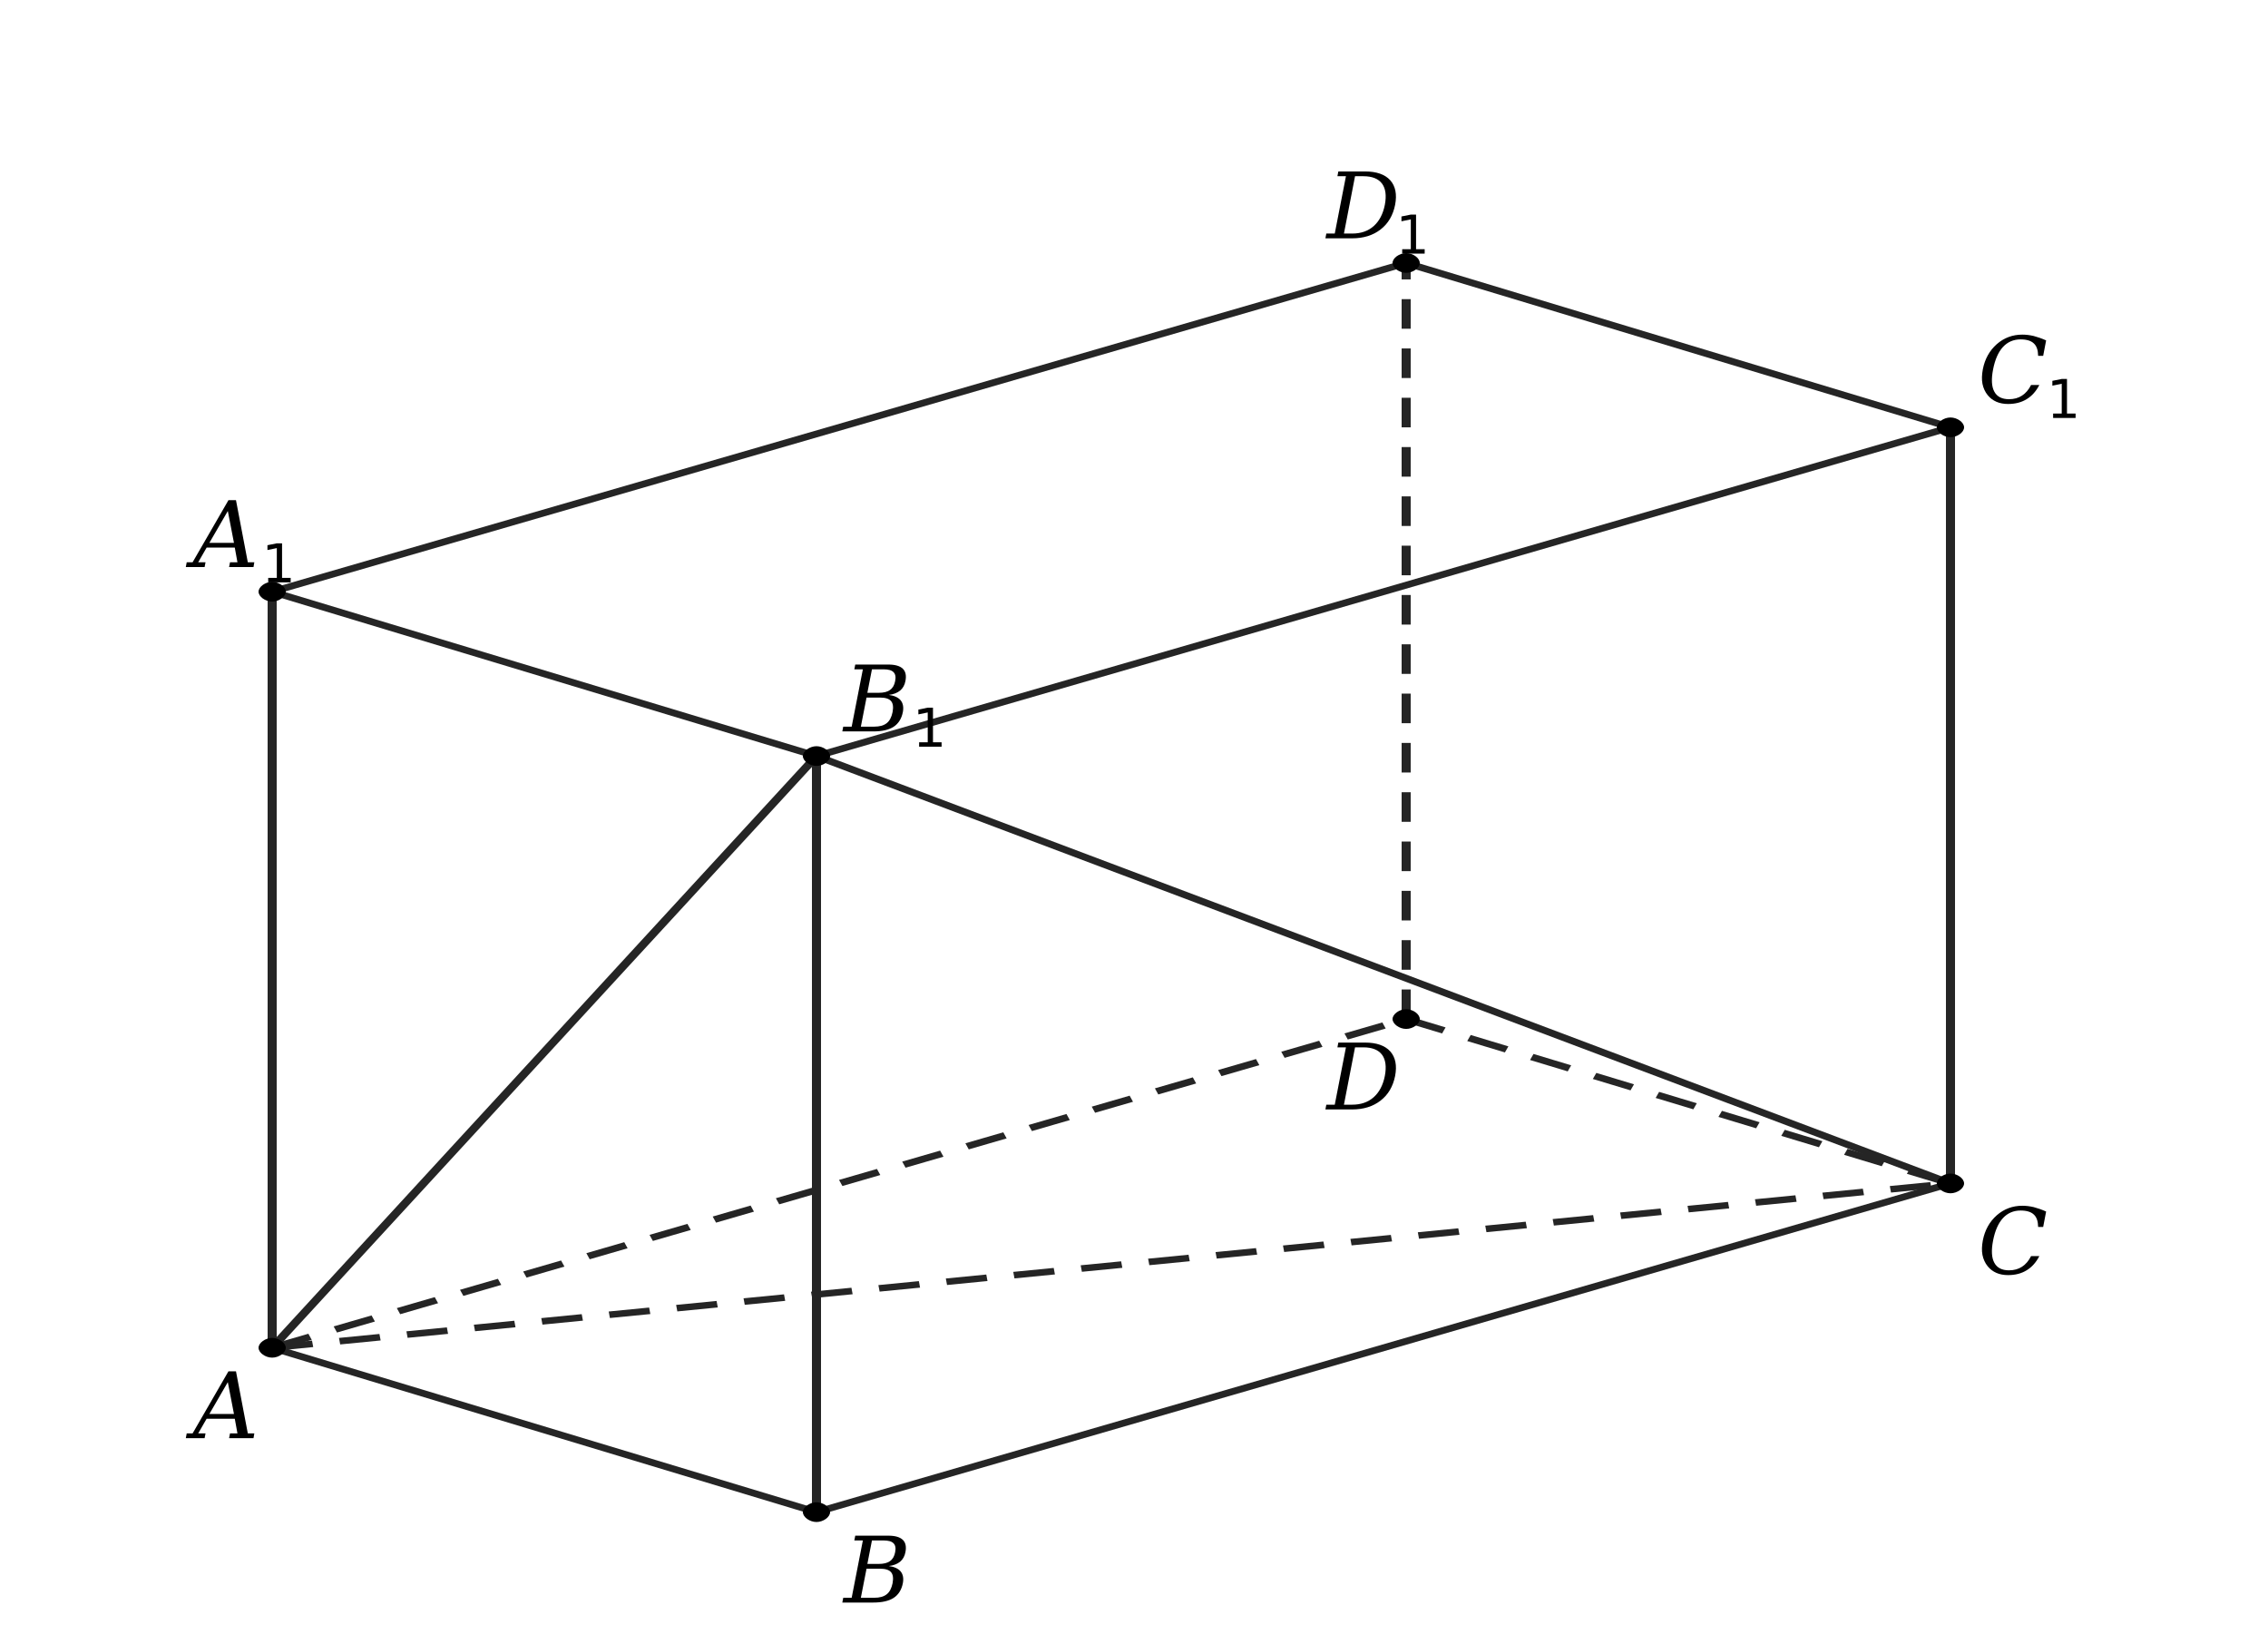
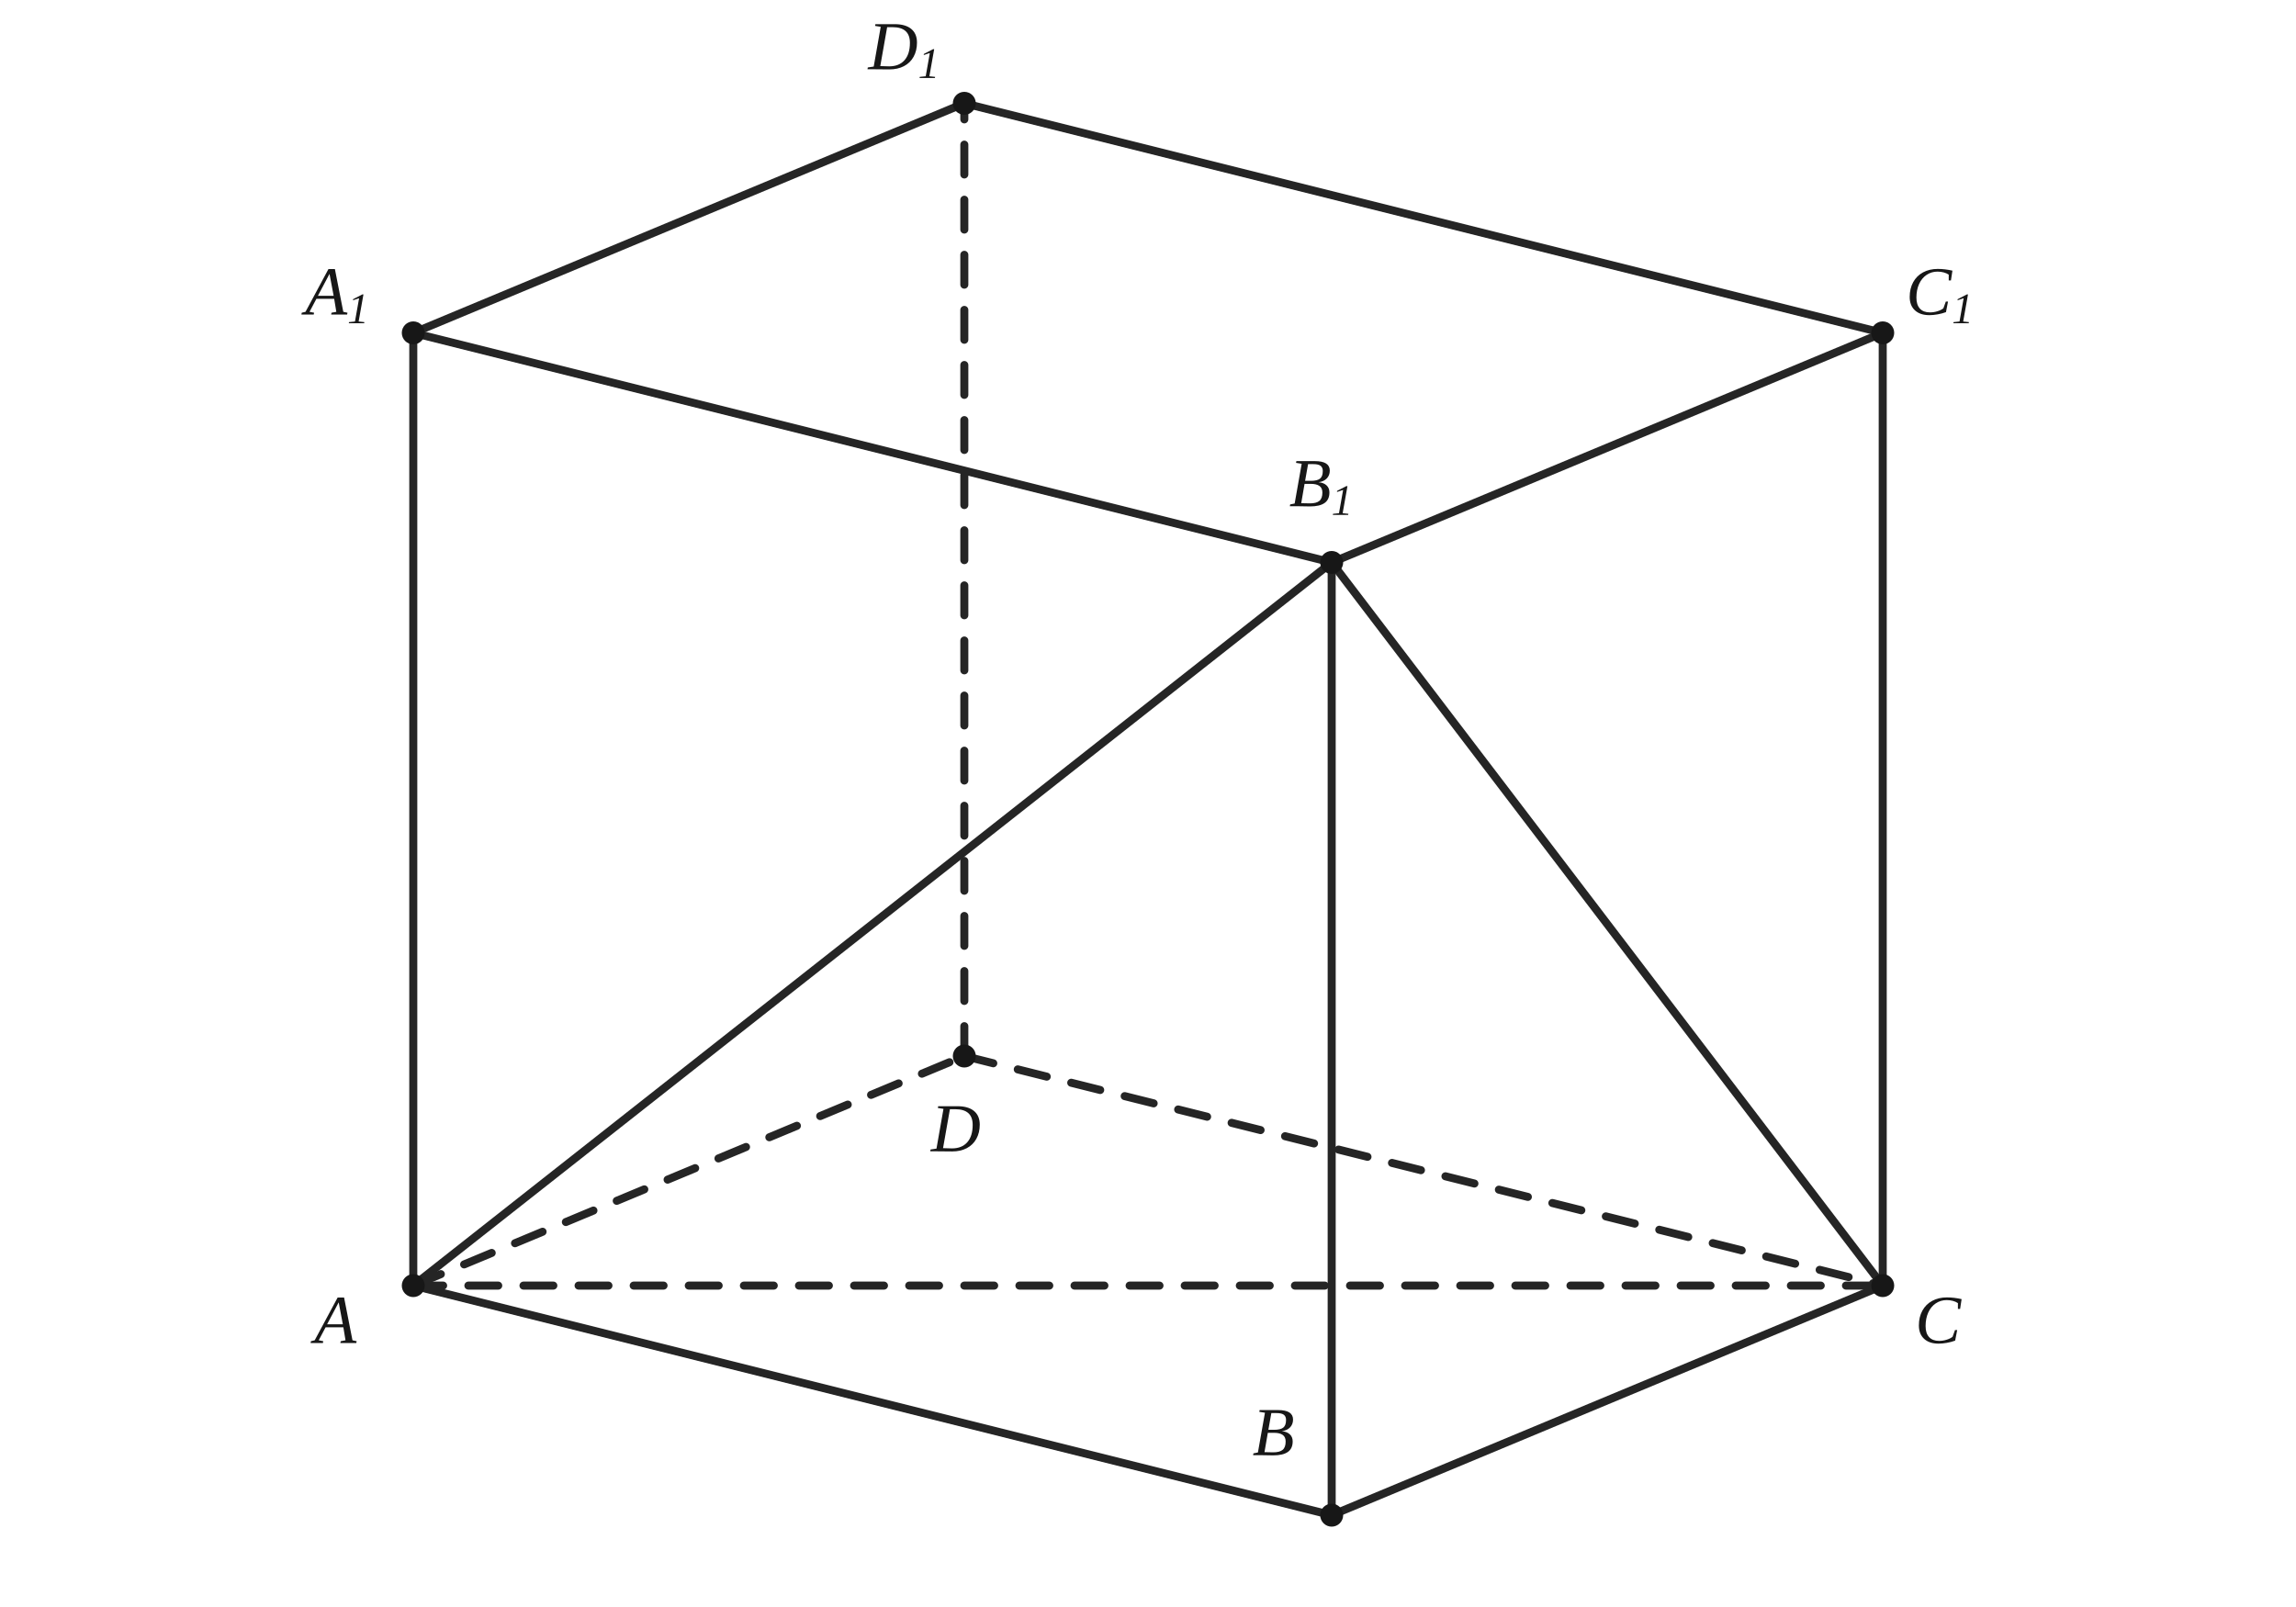
- <svg xmlns="http://www.w3.org/2000/svg" xmlns:xlink="http://www.w3.org/1999/xlink" version="1.1" width="296.7" height="215" viewBox="0 0 296.7 215">
-   <defs>
-     <path id="font_1_34" d="M.181 .264H.449L.382 .611 .181 .264M-.076 0-.066 .052H-.002L.389 .729H.471L.6 .052H.671L.662 0H.396L.406 .052H.487L.458 .212H.151L.059 .052H.139L.129 0H-.076Z" />
-     <path id="font_1_35" d="M.187 .052H.333C.391 .052 .436 .064 .469 .09 .501 .115 .522 .156 .533 .211 .543 .266 .538 .306 .516 .331 .494 .357 .453 .369 .395 .369H.249L.187 .052M.258 .421H.382C.436 .421 .477 .431 .505 .452 .534 .472 .553 .505 .561 .549 .57 .593 .564 .626 .543 .646 .523 .667 .486 .677 .432 .677H.308L.258 .421M-.015 0-.005 .052H.087L.209 .677H.116L.126 .729H.486C.56 .729 .612 .714 .644 .684 .675 .654 .685 .609 .673 .549 .665 .506 .646 .471 .615 .445 .584 .42 .543 .404 .492 .398 .552 .39 .595 .37 .621 .339 .647 .307 .655 .264 .645 .211 .631 .139 .597 .085 .545 .051 .493 .017 .418 0 .322 0H-.015Z" />
-     <path id="font_1_36" d="M.672 .193C.637 .125 .591 .073 .533 .038 .476 .003 .409-.014 .331-.014 .284-.014 .241-.006 .204 .01 .166 .027 .135 .05 .109 .082 .08 .118 .061 .16 .052 .206 .043 .253 .045 .305 .056 .364 .078 .477 .129 .568 .208 .638 .287 .707 .38 .742 .487 .742 .527 .742 .568 .737 .611 .727 .653 .716 .699 .7 .746 .679L.714 .511H.659C.658 .572 .643 .618 .612 .646 .582 .675 .534 .69 .468 .69 .39 .69 .326 .662 .275 .607 .225 .552 .189 .471 .168 .364 .147 .257 .151 .176 .181 .121 .21 .066 .264 .038 .341 .038 .396 .038 .443 .051 .483 .077 .523 .103 .556 .141 .582 .193H.672Z" />
-     <path id="font_1_37" d="M.187 .052H.277C.372 .052 .45 .079 .511 .133 .572 .187 .613 .264 .633 .365 .652 .466 .642 .543 .602 .597 .562 .65 .494 .677 .399 .677H.308L.187 .052M-.015 0-.005 .052H.087L.209 .677H.116L.126 .729H.417C.542 .729 .634 .697 .692 .633 .749 .569 .767 .479 .745 .365 .722 .251 .67 .161 .587 .097 .504 .032 .4 0 .275 0H-.015Z" />
-     <path id="font_2_18" d="M.124 .083H.285V.64L.11 .604V.694L.284 .729H.383V.083H.544V0H.124V.083Z" />
-   </defs>
-   <path transform="matrix(296.7,0,0,-215,0,215)" stroke-width=".004" stroke-linecap="butt" stroke-miterlimit="10" stroke-linejoin="miter" fill="none" stroke="#252525" d="M.12 .18 .36 .08" />
-   <path transform="matrix(296.7,0,0,-215,0,215)" stroke-width=".004" stroke-linecap="butt" stroke-miterlimit="10" stroke-linejoin="miter" fill="none" stroke="#252525" d="M.36 .08 .86 .28" />
-   <path transform="matrix(296.7,0,0,-215,0,215)" stroke-width=".004" stroke-linecap="butt" stroke-miterlimit="10" stroke-linejoin="miter" fill="none" stroke="#252525" d="M.12 .18V.64" />
-   <path transform="matrix(296.7,0,0,-215,0,215)" stroke-width=".004" stroke-linecap="butt" stroke-miterlimit="10" stroke-linejoin="miter" fill="none" stroke="#252525" d="M.36 .08V.54" />
-   <path transform="matrix(296.7,0,0,-215,0,215)" stroke-width=".004" stroke-linecap="butt" stroke-miterlimit="10" stroke-linejoin="miter" fill="none" stroke="#252525" d="M.86 .28V.74" />
-   <path transform="matrix(296.7,0,0,-215,0,215)" stroke-width=".004" stroke-linecap="butt" stroke-miterlimit="10" stroke-linejoin="miter" fill="none" stroke="#252525" d="M.12 .64 .36 .54" />
-   <path transform="matrix(296.7,0,0,-215,0,215)" stroke-width=".004" stroke-linecap="butt" stroke-miterlimit="10" stroke-linejoin="miter" fill="none" stroke="#252525" d="M.36 .54 .86 .74" />
-   <path transform="matrix(296.7,0,0,-215,0,215)" stroke-width=".004" stroke-linecap="butt" stroke-miterlimit="10" stroke-linejoin="miter" fill="none" stroke="#252525" d="M.86 .74 .62 .84" />
-   <path transform="matrix(296.7,0,0,-215,0,215)" stroke-width=".004" stroke-linecap="butt" stroke-miterlimit="10" stroke-linejoin="miter" fill="none" stroke="#252525" d="M.62 .84 .12 .64" />
-   <path transform="matrix(296.7,0,0,-215,0,215)" stroke-width=".004" stroke-linecap="butt" stroke-dasharray=".018,.012" stroke-miterlimit="10" stroke-linejoin="miter" fill="none" stroke="#252525" d="M.12 .18 .62 .38" />
-   <path transform="matrix(296.7,0,0,-215,0,215)" stroke-width=".004" stroke-linecap="butt" stroke-dasharray=".018,.012" stroke-miterlimit="10" stroke-linejoin="miter" fill="none" stroke="#252525" d="M.62 .38 .86 .28" />
-   <path transform="matrix(296.7,0,0,-215,0,215)" stroke-width=".004" stroke-linecap="butt" stroke-dasharray=".018,.012" stroke-miterlimit="10" stroke-linejoin="miter" fill="none" stroke="#252525" d="M.62 .38V.84" />
-   <path transform="matrix(296.7,0,0,-215,0,215)" stroke-width=".004" stroke-linecap="butt" stroke-miterlimit="10" stroke-linejoin="miter" fill="none" stroke="#252525" d="M.36 .54 .12 .18" />
-   <path transform="matrix(296.7,0,0,-215,0,215)" stroke-width=".004" stroke-linecap="butt" stroke-miterlimit="10" stroke-linejoin="miter" fill="none" stroke="#252525" d="M.36 .54 .86 .28" />
-   <path transform="matrix(296.7,0,0,-215,0,215)" stroke-width=".004" stroke-linecap="butt" stroke-dasharray=".018,.012" stroke-miterlimit="10" stroke-linejoin="miter" fill="none" stroke="#252525" d="M.12 .18 .86 .28" />
-   <path transform="matrix(296.7,0,0,-215,0,215)" d="M.126 .18C.126 .183 .123 .186 .12 .186 .117 .186 .114 .183 .114 .18 .114 .177 .117 .174 .12 .174 .123 .174 .126 .177 .126 .18" fill-rule="evenodd" />
-   <use data-text="A" xlink:href="#font_1_34" transform="matrix(11.99855,0,0,-11.99958,25.2195,188.125)" />
-   <path transform="matrix(296.7,0,0,-215,0,215)" d="M.366 .08C.366 .083 .363 .086 .36 .086 .357 .086 .354 .083 .354 .08 .354 .077 .357 .074 .36 .074 .363 .074 .366 .077 .366 .08" fill-rule="evenodd" />
-   <use data-text="B" xlink:href="#font_1_35" transform="matrix(11.99855,0,0,-11.99958,110.3724,209.625)" />
-   <path transform="matrix(296.7,0,0,-215,0,215)" d="M.866 .28C.866 .283 .863 .286 .86 .286 .857 .286 .854 .283 .854 .28 .854 .277 .857 .274 .86 .274 .863 .274 .866 .277 .866 .28" fill-rule="evenodd" />
-   <use data-text="C" xlink:href="#font_1_36" transform="matrix(11.99855,0,0,-11.99958,258.7224,166.625)" />
-   <path transform="matrix(296.7,0,0,-215,0,215)" d="M.626 .38C.626 .383 .623 .386 .62 .386 .617 .386 .614 .383 .614 .38 .614 .377 .617 .374 .62 .374 .623 .374 .626 .377 .626 .38" fill-rule="evenodd" />
-   <use data-text="D" xlink:href="#font_1_37" transform="matrix(11.99855,0,0,-11.99958,173.5695,145.125)" />
-   <path transform="matrix(296.7,0,0,-215,0,215)" d="M.126 .64C.126 .643 .123 .646 .12 .646 .117 .646 .114 .643 .114 .64 .114 .637 .117 .634 .12 .634 .123 .634 .126 .637 .126 .64" fill-rule="evenodd" />
-   <use data-text="A" xlink:href="#font_1_34" transform="matrix(11.99855,0,0,-11.99958,25.2195,74.175)" />
-   <use data-text="1" xlink:href="#font_2_18" transform="matrix(6.999154,0,0,-6.999755,34.21842,76.17494)" />
-   <path transform="matrix(296.7,0,0,-215,0,215)" d="M.366 .54C.366 .543 .363 .546 .36 .546 .357 .546 .354 .543 .354 .54 .354 .537 .357 .534 .36 .534 .363 .534 .366 .537 .366 .54" fill-rule="evenodd" />
-   <use data-text="B" xlink:href="#font_1_35" transform="matrix(11.99855,0,0,-11.99958,110.3724,95.675)" />
-   <use data-text="1" xlink:href="#font_2_18" transform="matrix(6.999154,0,0,-6.999755,119.3713,97.67493)" />
-   <path transform="matrix(296.7,0,0,-215,0,215)" d="M.866 .74C.866 .743 .863 .746 .86 .746 .857 .746 .854 .743 .854 .74 .854 .737 .857 .734 .86 .734 .863 .734 .866 .737 .866 .74" fill-rule="evenodd" />
-   <use data-text="C" xlink:href="#font_1_36" transform="matrix(11.99855,0,0,-11.99958,258.7224,52.675)" />
-   <use data-text="1" xlink:href="#font_2_18" transform="matrix(6.999154,0,0,-6.999755,267.7213,54.67494)" />
-   <path transform="matrix(296.7,0,0,-215,0,215)" d="M.626 .84C.626 .843 .623 .846 .62 .846 .617 .846 .614 .843 .614 .84 .614 .837 .617 .834 .62 .834 .623 .834 .626 .837 .626 .84" fill-rule="evenodd" />
-   <use data-text="D" xlink:href="#font_1_37" transform="matrix(11.99855,0,0,-11.99958,173.5695,31.175)" />
-   <use data-text="1" xlink:href="#font_2_18" transform="matrix(6.999154,0,0,-6.999755,182.5684,33.17494)" />
+ <svg xmlns="http://www.w3.org/2000/svg" viewBox="0 0 1000 700" role="img">
+   <g fill="none" stroke="#252525" stroke-width="3.5" stroke-linecap="round" stroke-linejoin="round">
+     <line x1="180" y1="560" x2="580" y2="660" />
+     <line x1="580" y1="660" x2="820" y2="560" />
+     <line x1="180" y1="560" x2="180" y2="145" />
+     <line x1="580" y1="660" x2="580" y2="245" />
+     <line x1="820" y1="560" x2="820" y2="145" />
+     <line x1="180" y1="145" x2="580" y2="245" />
+     <line x1="580" y1="245" x2="820" y2="145" />
+     <line x1="820" y1="145" x2="420" y2="45" />
+     <line x1="420" y1="45" x2="180" y2="145" />
+     <line x1="180" y1="560" x2="420" y2="460" stroke-dasharray="13 11" />
+     <line x1="420" y1="460" x2="820" y2="560" stroke-dasharray="13 11" />
+     <line x1="420" y1="460" x2="420" y2="45" stroke-dasharray="13 11" />
+     <line x1="580" y1="245" x2="180" y2="560" />
+     <line x1="580" y1="245" x2="820" y2="560" />
+     <line x1="180" y1="560" x2="820" y2="560" stroke-dasharray="13 11" />
+   </g>
+   <g fill="#171717">
+     <circle cx="180" cy="560" r="5" />
+     <circle cx="580" cy="660" r="5" />
+     <circle cx="820" cy="560" r="5" />
+     <circle cx="420" cy="460" r="5" />
+     <circle cx="180" cy="145" r="5" />
+     <circle cx="580" cy="245" r="5" />
+     <circle cx="820" cy="145" r="5" />
+     <circle cx="420" cy="45" r="5" />
+     <text x="136.921" y="585" font-family="Georgia, 'Times New Roman', serif" font-size="30" font-style="italic">A</text>
+     <text x="545.5" y="633.859" font-family="Georgia, 'Times New Roman', serif" font-size="30" font-style="italic">B</text>
+     <text x="834.079" y="585" font-family="Georgia, 'Times New Roman', serif" font-size="30" font-style="italic">C</text>
+     <text x="405.5" y="501.5" font-family="Georgia, 'Times New Roman', serif" font-size="30" font-style="italic">D</text>
+     <text x="132.921" y="137" font-family="Georgia, 'Times New Roman', serif" font-size="30" font-style="italic">A<tspan font-size="19" baseline-shift="sub">1</tspan>
+     </text>
+     <text x="561.5" y="220.5" font-family="Georgia, 'Times New Roman', serif" font-size="30" font-style="italic">B<tspan font-size="19" baseline-shift="sub">1</tspan>
+     </text>
+     <text x="830.079" y="137" font-family="Georgia, 'Times New Roman', serif" font-size="30" font-style="italic">C<tspan font-size="19" baseline-shift="sub">1</tspan>
+     </text>
+     <text x="378.165" y="30.165" font-family="Georgia, 'Times New Roman', serif" font-size="30" font-style="italic">D<tspan font-size="19" baseline-shift="sub">1</tspan>
+     </text>
+   </g>
</svg>
